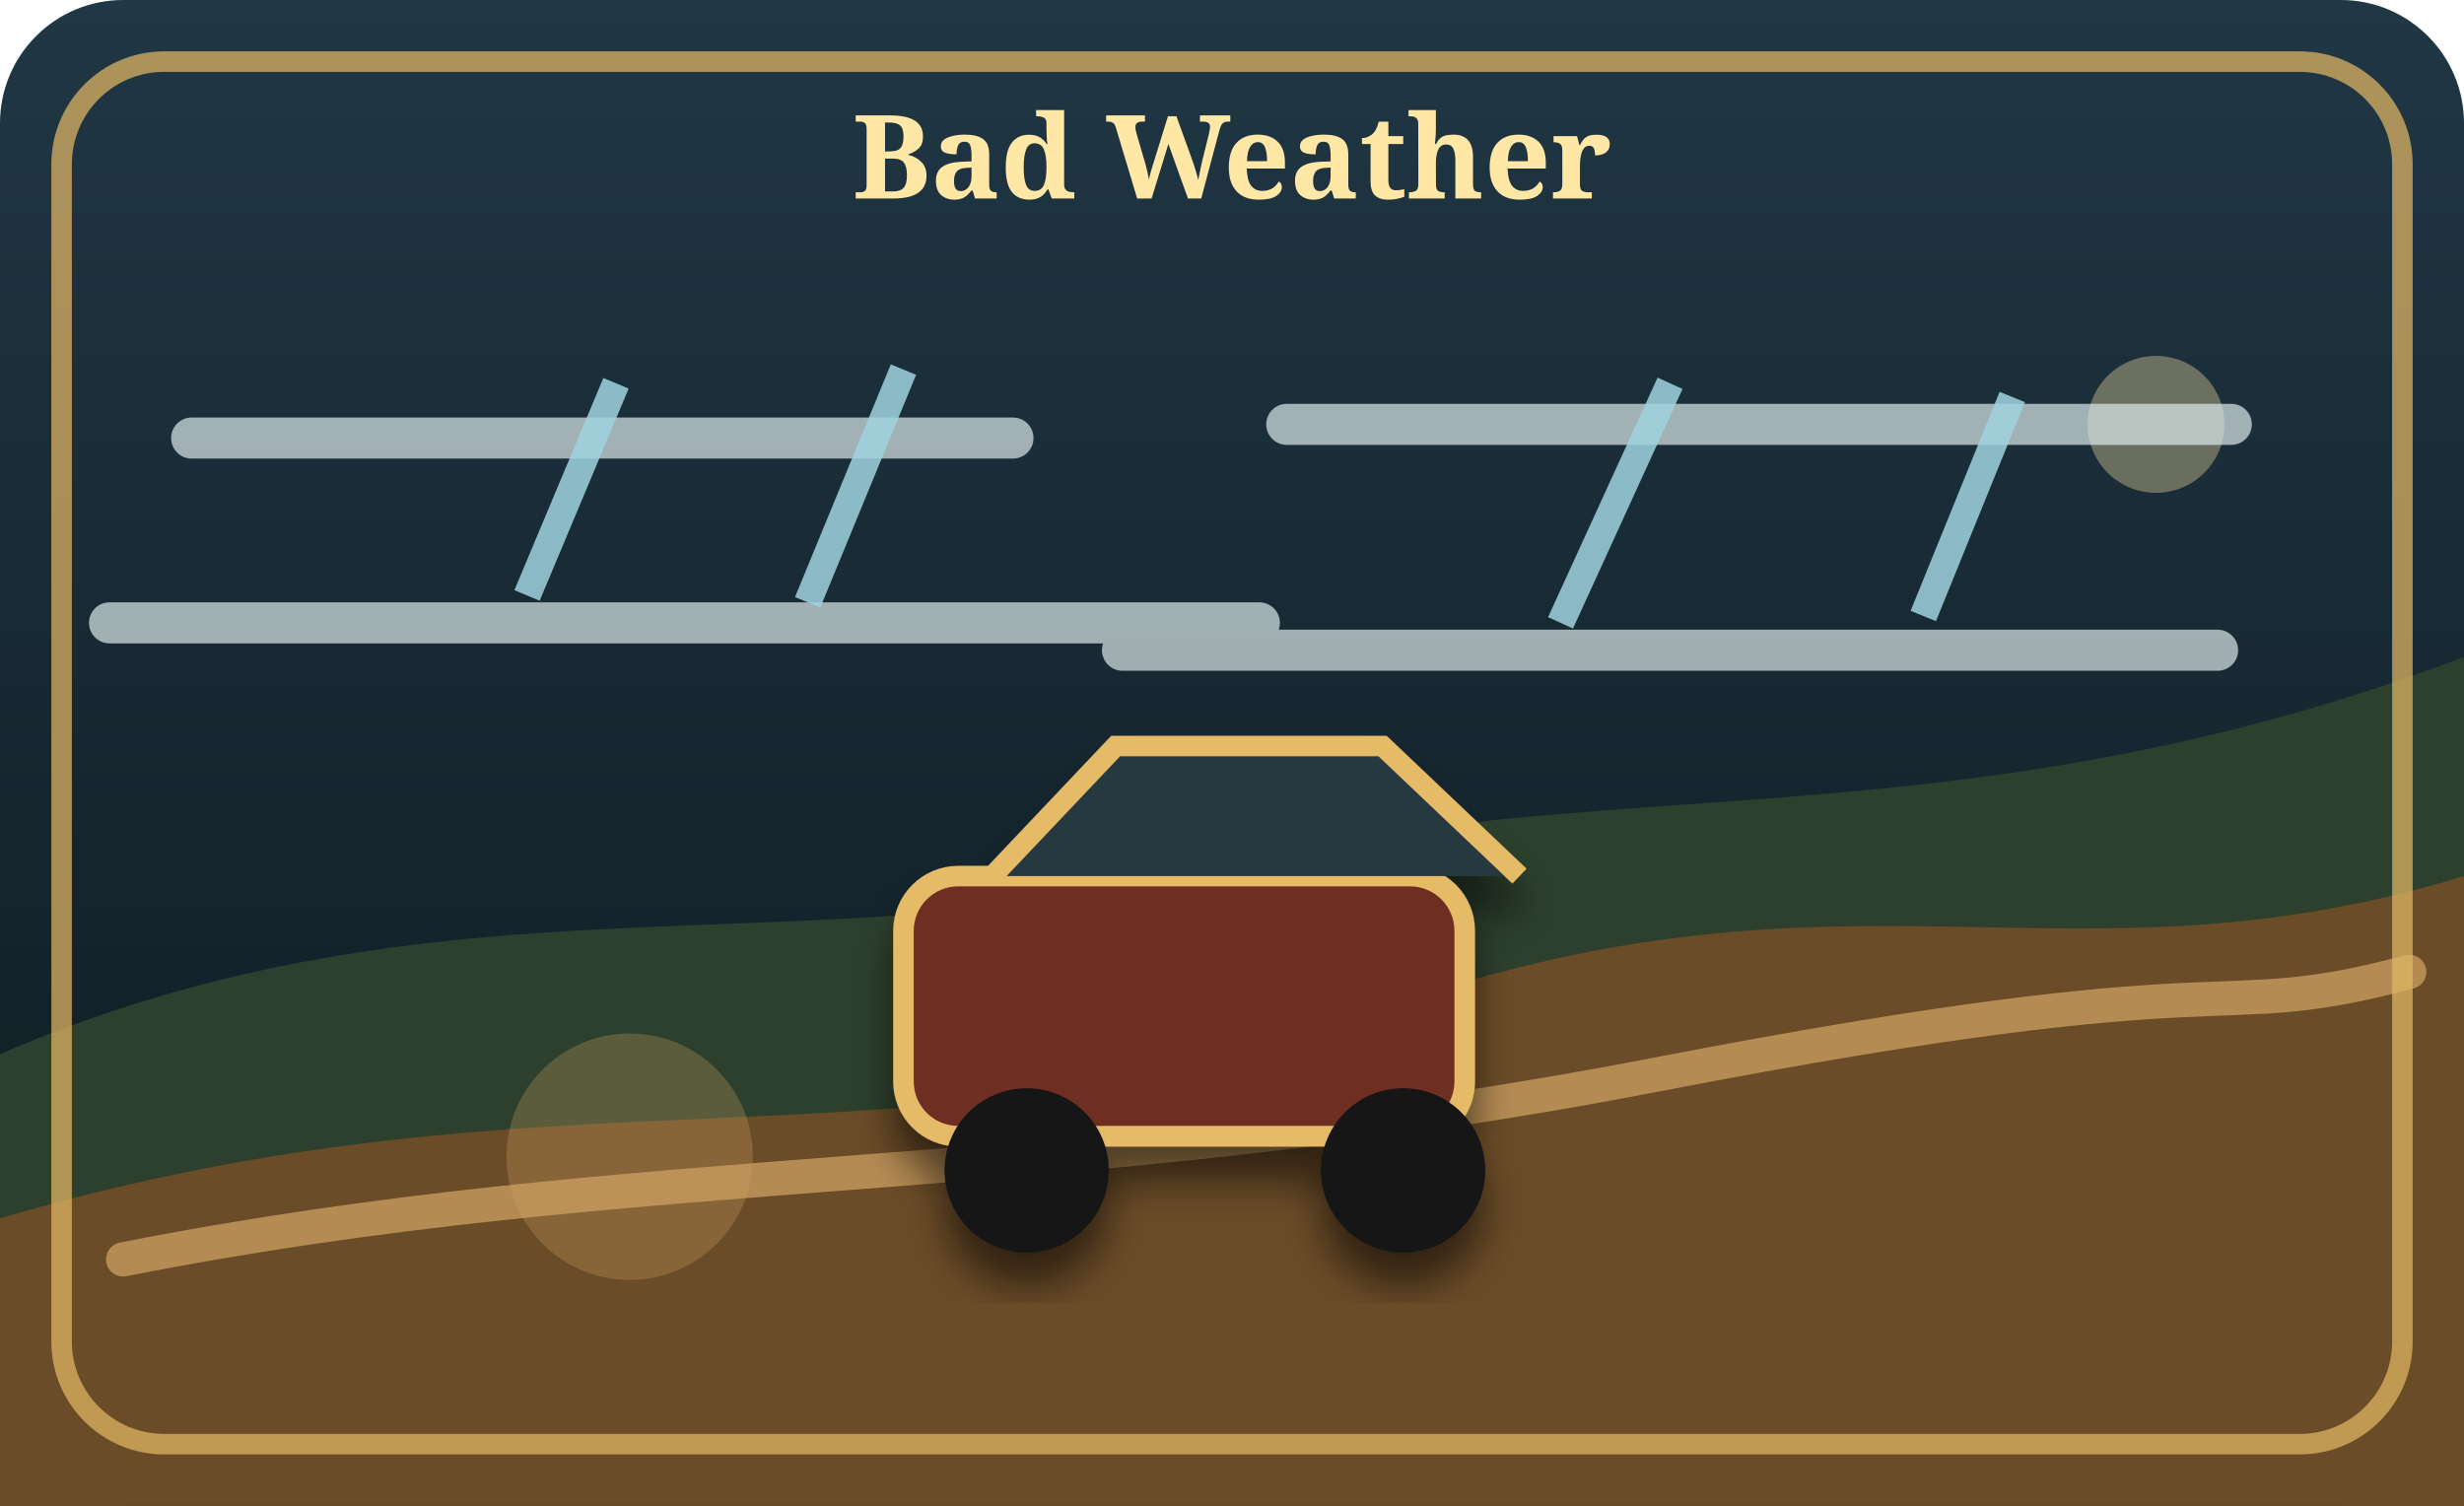
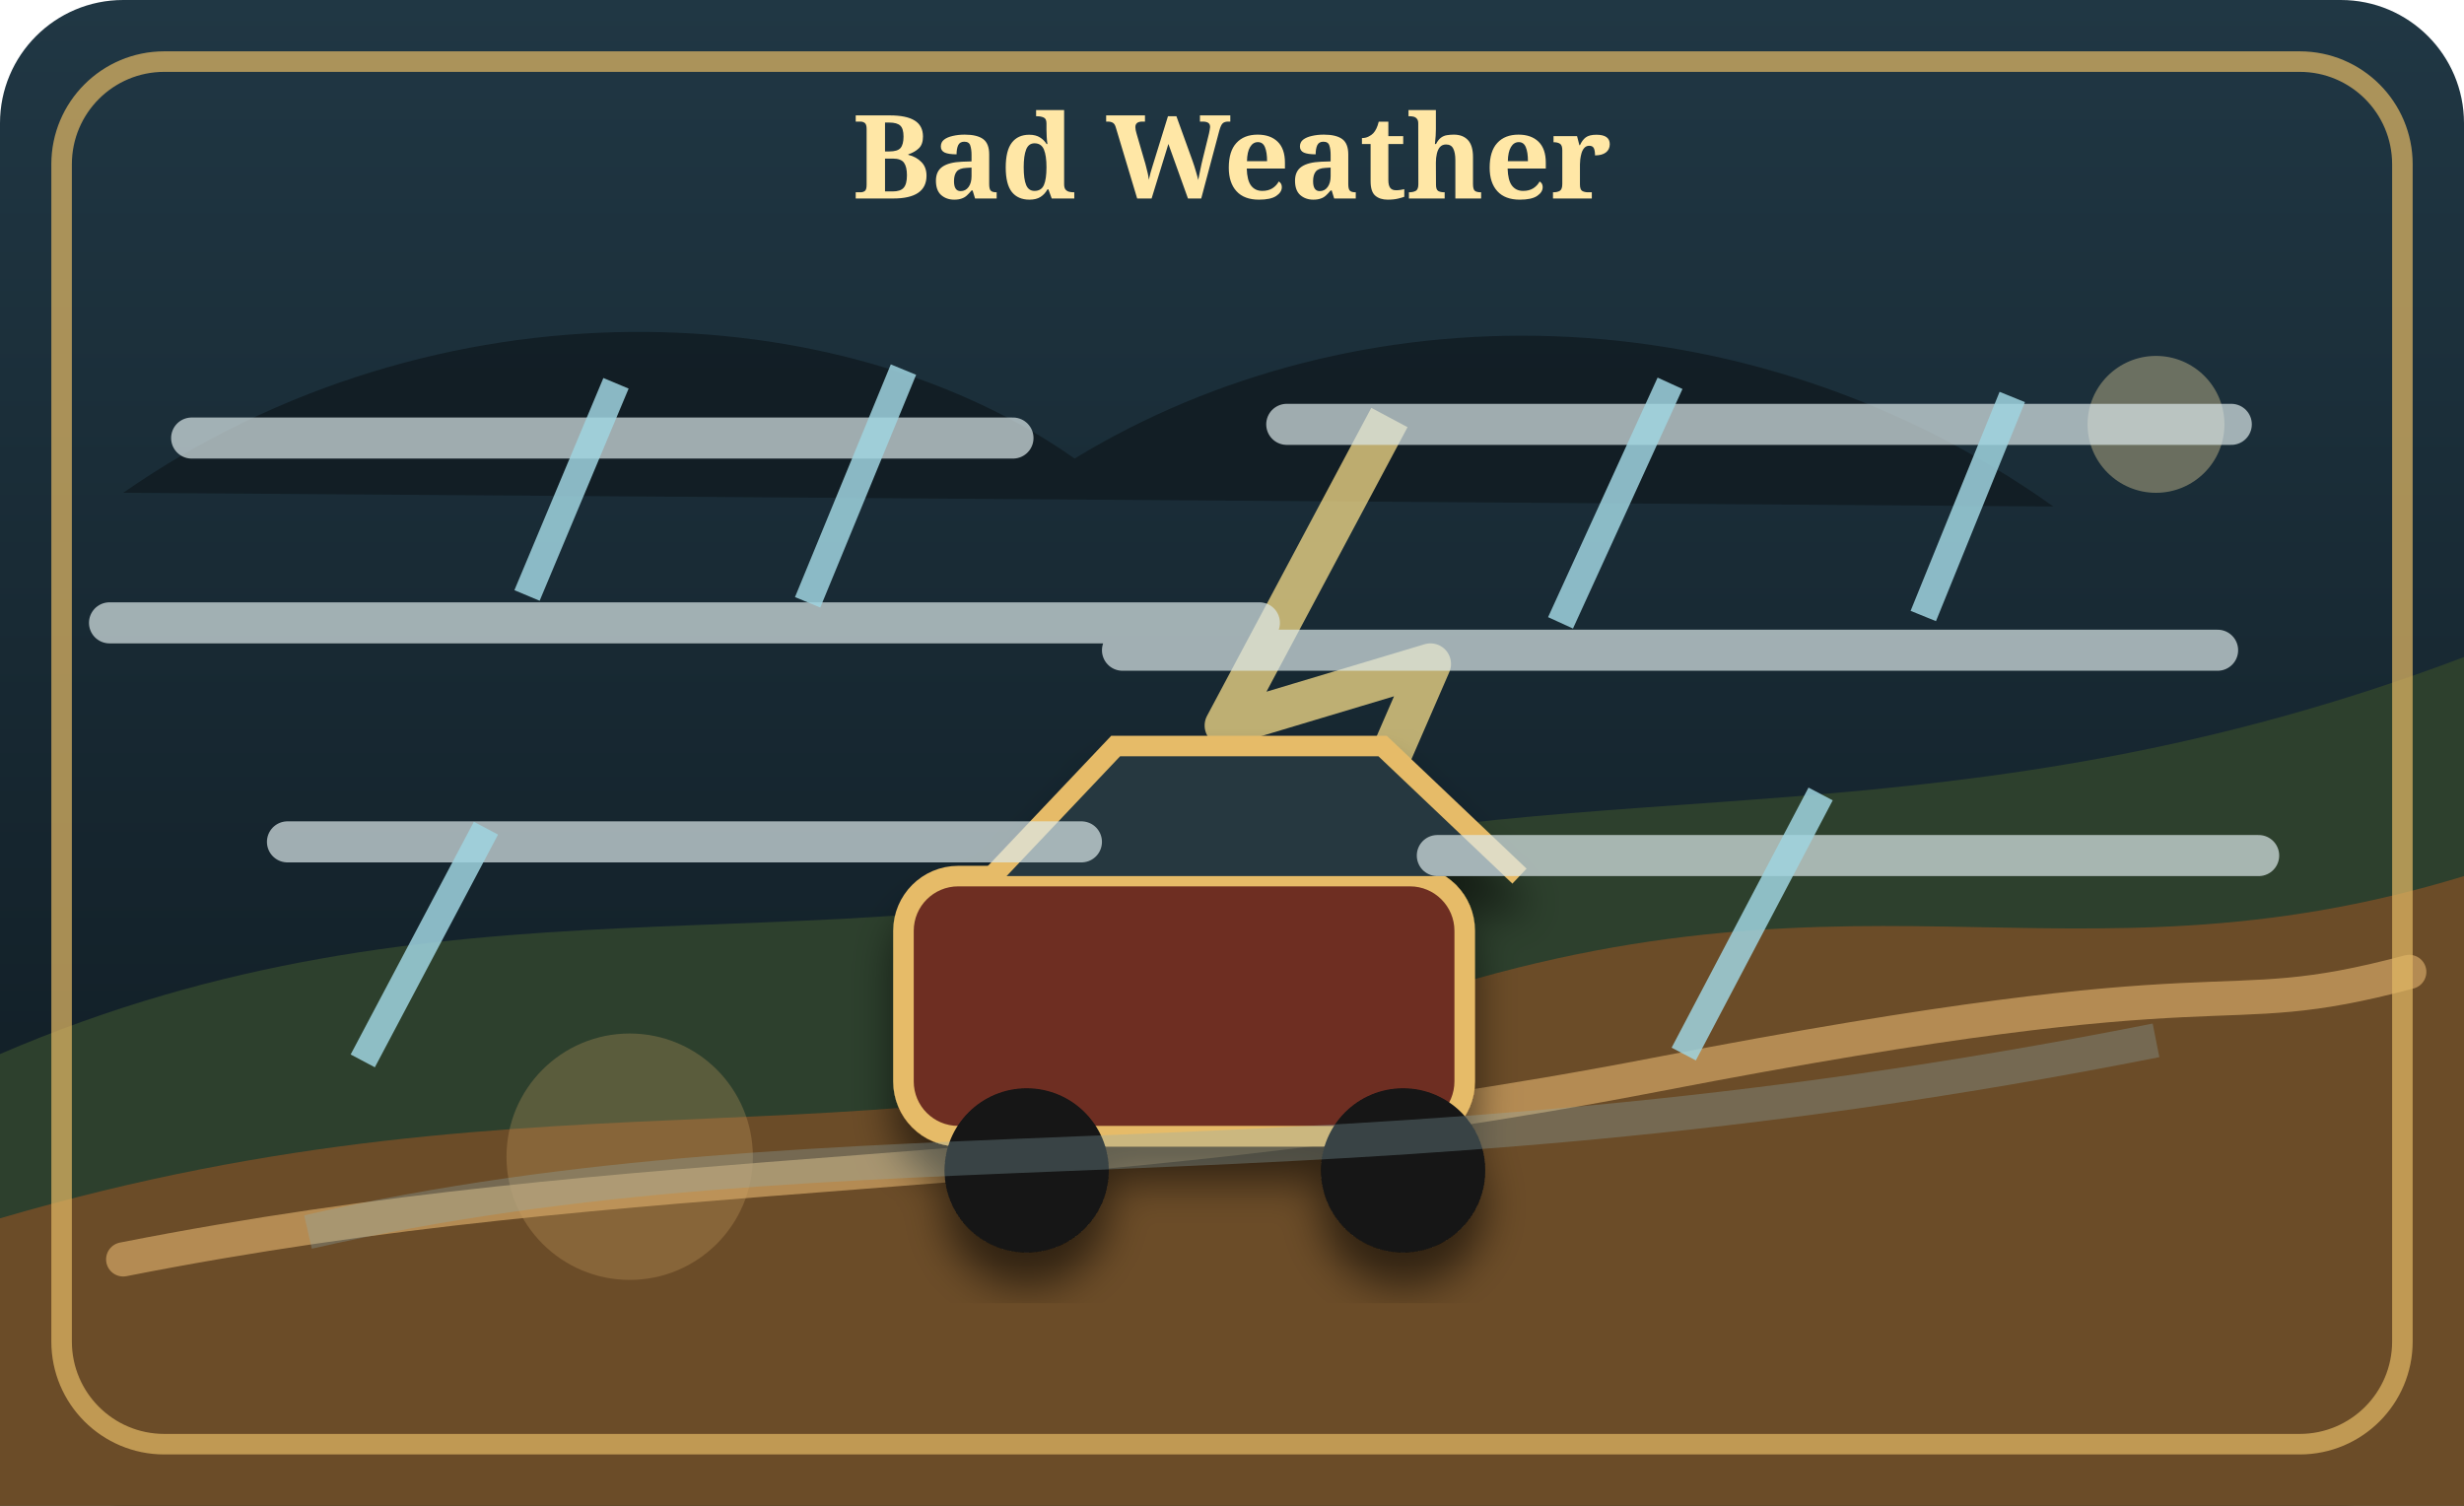
<svg xmlns="http://www.w3.org/2000/svg" viewBox="0 0 360 220" role="img" aria-label="Bad Weather">
  <defs>
    <style>
      .glint { animation: glint 2.8s ease-in-out infinite; transform-origin: center; }
      .dust { animation: dust 3s ease-in-out infinite; }
      .wire { animation: wire 2.4s steps(2, end) infinite; }
      .rain { animation: rain 2.2s linear infinite; }
      @keyframes glint { 0%, 100% { opacity: .28; transform: scale(.82); } 50% { opacity: .95; transform: scale(1.18); } }
      @keyframes dust { 0%, 100% { opacity: .25; transform: translateX(-6px); } 50% { opacity: .65; transform: translateX(8px); } }
      @keyframes wire { 0%, 100% { opacity: .35; } 50% { opacity: 1; } }
      @keyframes rain { from { transform: translateX(-18px); } to { transform: translateX(18px); } }
      @media (prefers-reduced-motion: reduce) { .glint, .dust, .wire, .rain { animation: none; } }
    </style>
    <linearGradient id="sky" x1="0" x2="0" y1="0" y2="1">
      <stop offset="0" stop-color="#203744" />
      <stop offset="1" stop-color="#0d171d" />
    </linearGradient>
    <linearGradient id="gold" x1="0" x2="1">
      <stop offset="0" stop-color="#fff0ae" />
      <stop offset=".5" stop-color="#d59d3e" />
      <stop offset="1" stop-color="#fff1b8" />
    </linearGradient>
    <filter id="shadow">
      <feDropShadow dx="0" dy="5" stdDeviation="3" flood-color="#000" flood-opacity=".55" />
    </filter>
  </defs>
  <rect width="360" height="220" rx="18" fill="url(#sky)" />
  <path d="M0 154 C65 126 118 142 176 127 S286 124 360 96 V220 H0z" fill="#2d402d" />
  <path d="M0 178 C82 154 130 173 200 148 S301 146 360 128 V220 H0z" fill="#6b4c28" />
  <path d="M18 184 C94 169 154 174 242 157 S322 150 352 142" fill="none" stroke="#d0a464" stroke-width="5" stroke-linecap="round" opacity=".72" />
  <circle class="dust" cx="92" cy="169" r="18" fill="#d0a464" opacity=".28" />
  <circle class="glint" cx="315" cy="62" r="10" fill="#ffe9a8" opacity=".35" />
+   <path d="M18 72c46-32 105-29 139-5 41-25 98-25 143 7" fill="#101b21" opacity=".82" />
+   <path d="M203 61l-24 45 30-9-20 46" fill="none" stroke="#ffe38c" stroke-width="6" stroke-linejoin="round" opacity=".72" />
  <g filter="url(#shadow)">
    <rect x="132" y="128" width="82" height="38" rx="8" fill="#6e2f24" stroke="#e6bb68" stroke-width="3" />
    <path d="M145 128l18-19h39l20 19" fill="#263940" stroke="#e6bb68" stroke-width="3" />
    <circle cx="150" cy="171" r="12" fill="#141414" />
    <circle cx="205" cy="171" r="12" fill="#141414" />
  </g>
  <g class="rain">
-     <path d="M28 64h120M16 91h168M188 62h138M164 95h160" stroke="#dce8e9" stroke-width="6" stroke-linecap="round" opacity=".7" />
-     <path d="M90 56l-13 31M132 54l-14 34M244 56l-16 35M294 58l-13 32" stroke="#9fd4df" stroke-width="4" opacity=".85" />
+     <path d="M28 64h120M16 91h168M188 62h138M164 95h160M42 123h116M210 125h120" stroke="#dce8e9" stroke-width="6" stroke-linecap="round" opacity=".7" />
+     <path d="M90 56l-13 31M132 54l-14 34M244 56l-16 35M294 58l-13 32M71 121l-18 34M266 116l-20 38" stroke="#9fd4df" stroke-width="4" opacity=".85" />
  </g>
+   <path d="M45 180c79-18 149-4 270-28" stroke="#8db0b5" stroke-width="5" opacity=".3" fill="none" />
  <rect x="9" y="9" width="342" height="202" rx="15" fill="none" stroke="#e1b764" stroke-width="3" opacity=".72" />
  <text x="180" y="29" text-anchor="middle" font-family="Georgia,serif" font-size="17" font-weight="800" fill="#ffe7a6">Bad Weather</text>
</svg>
